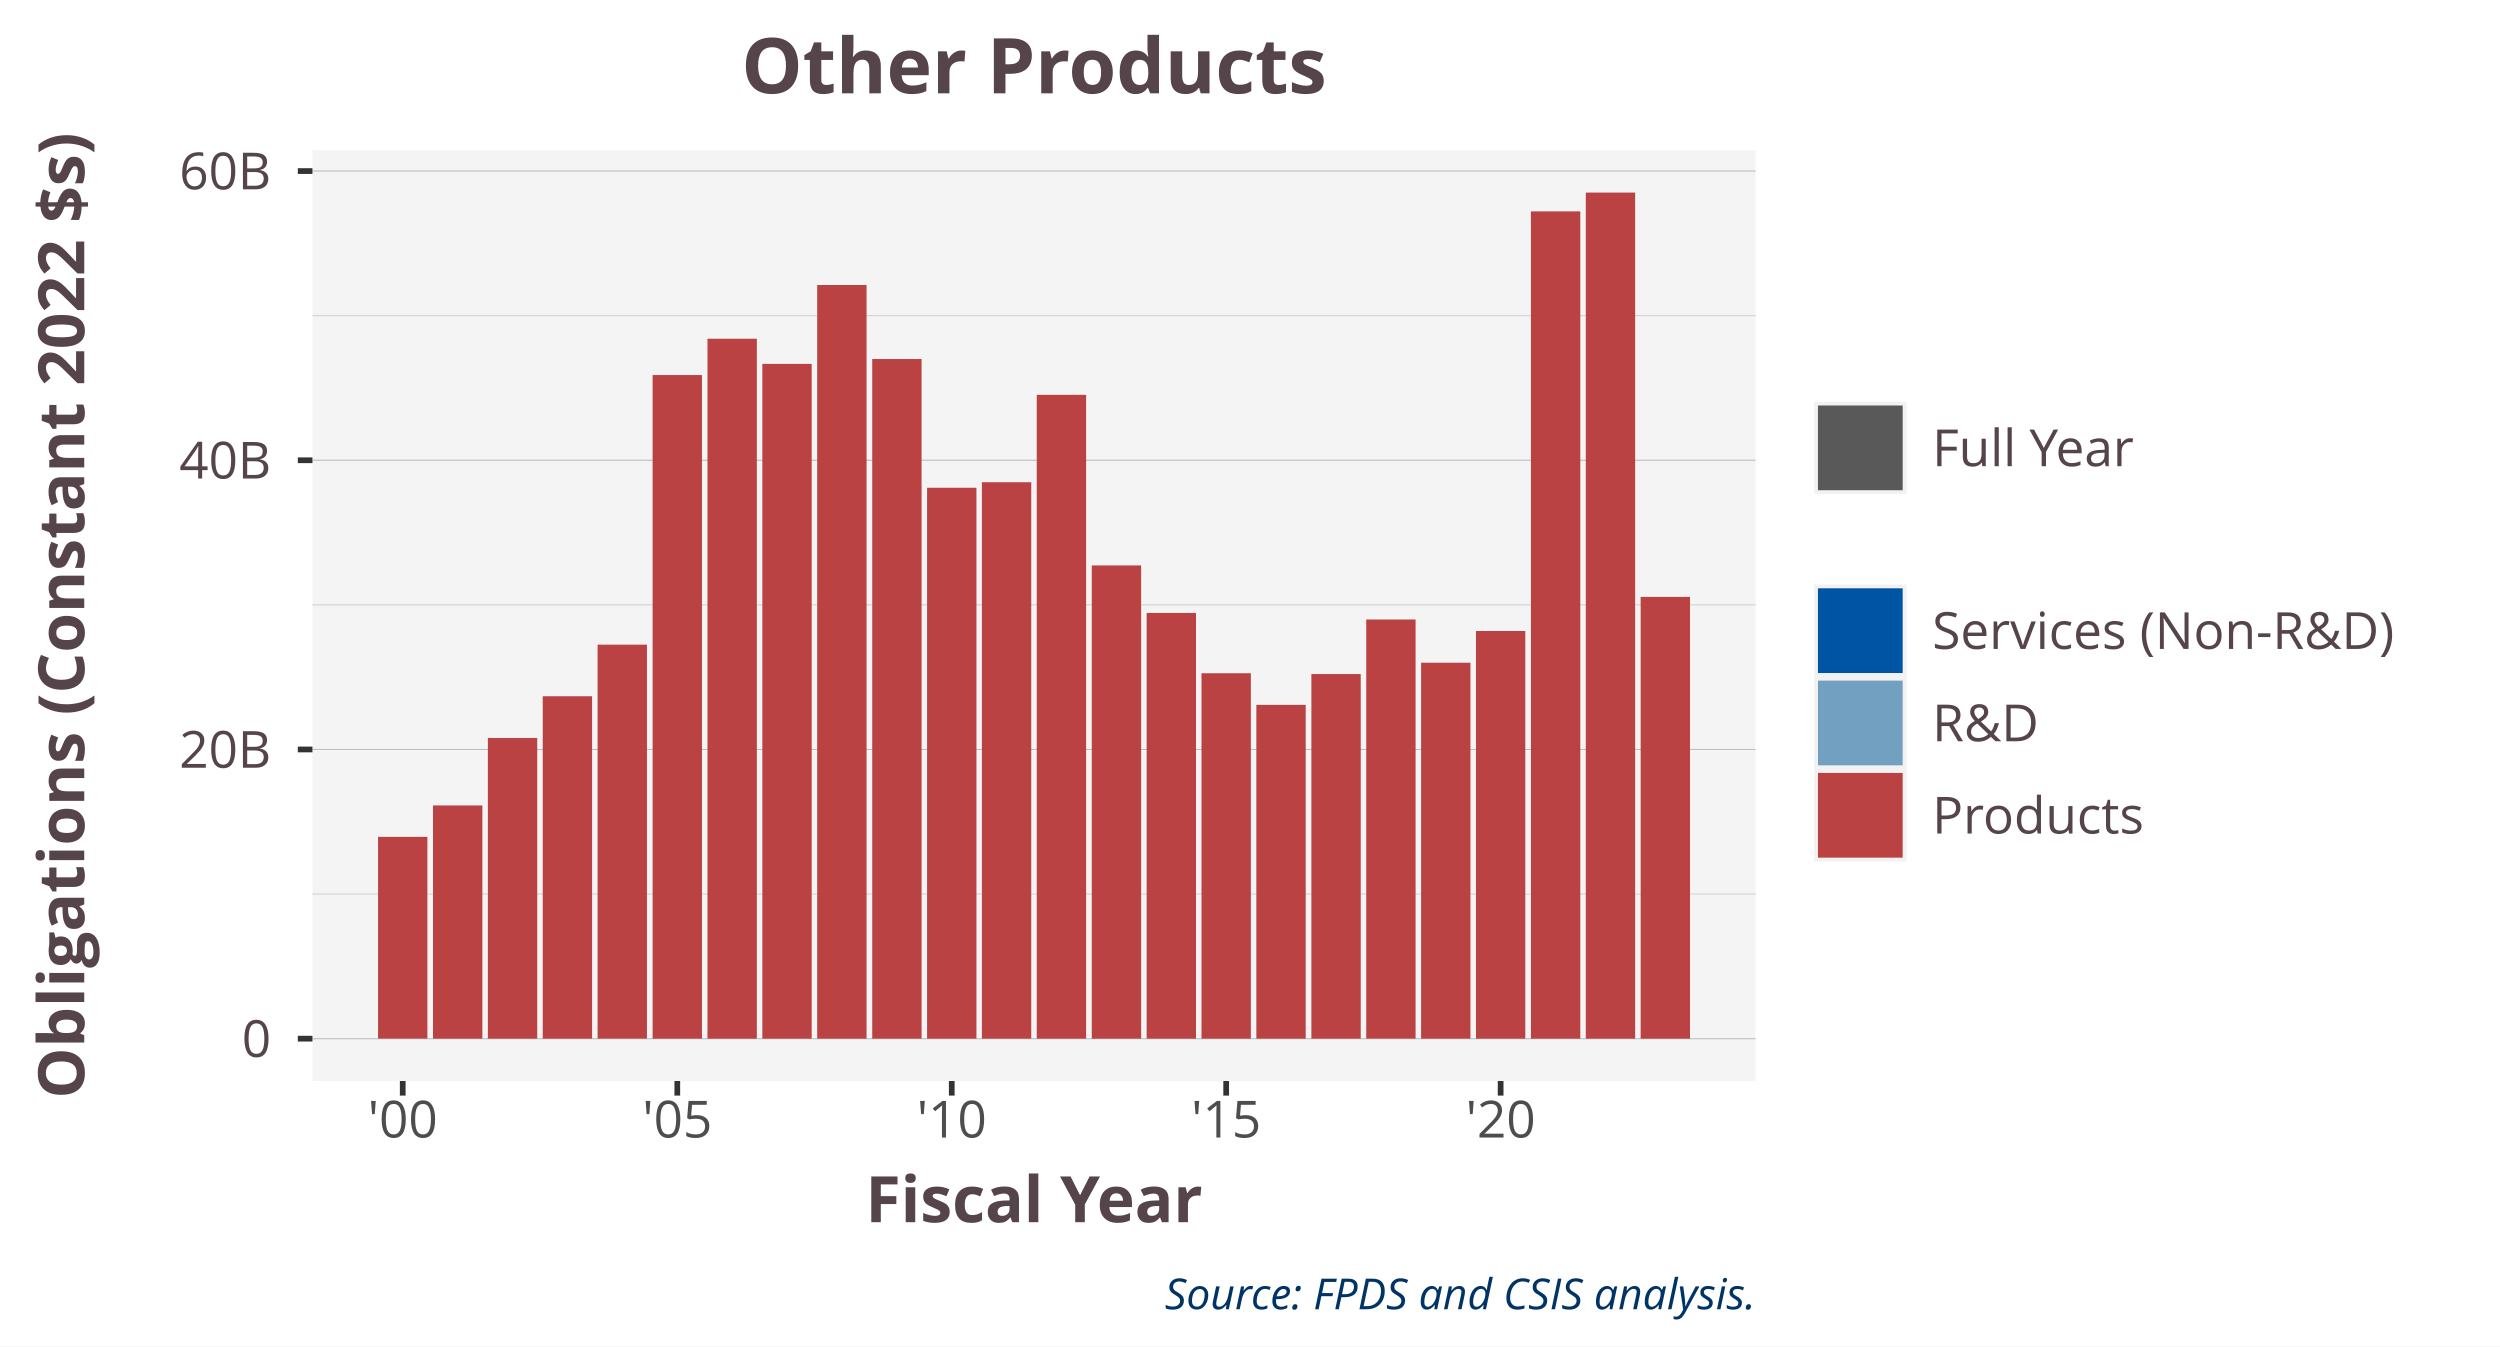
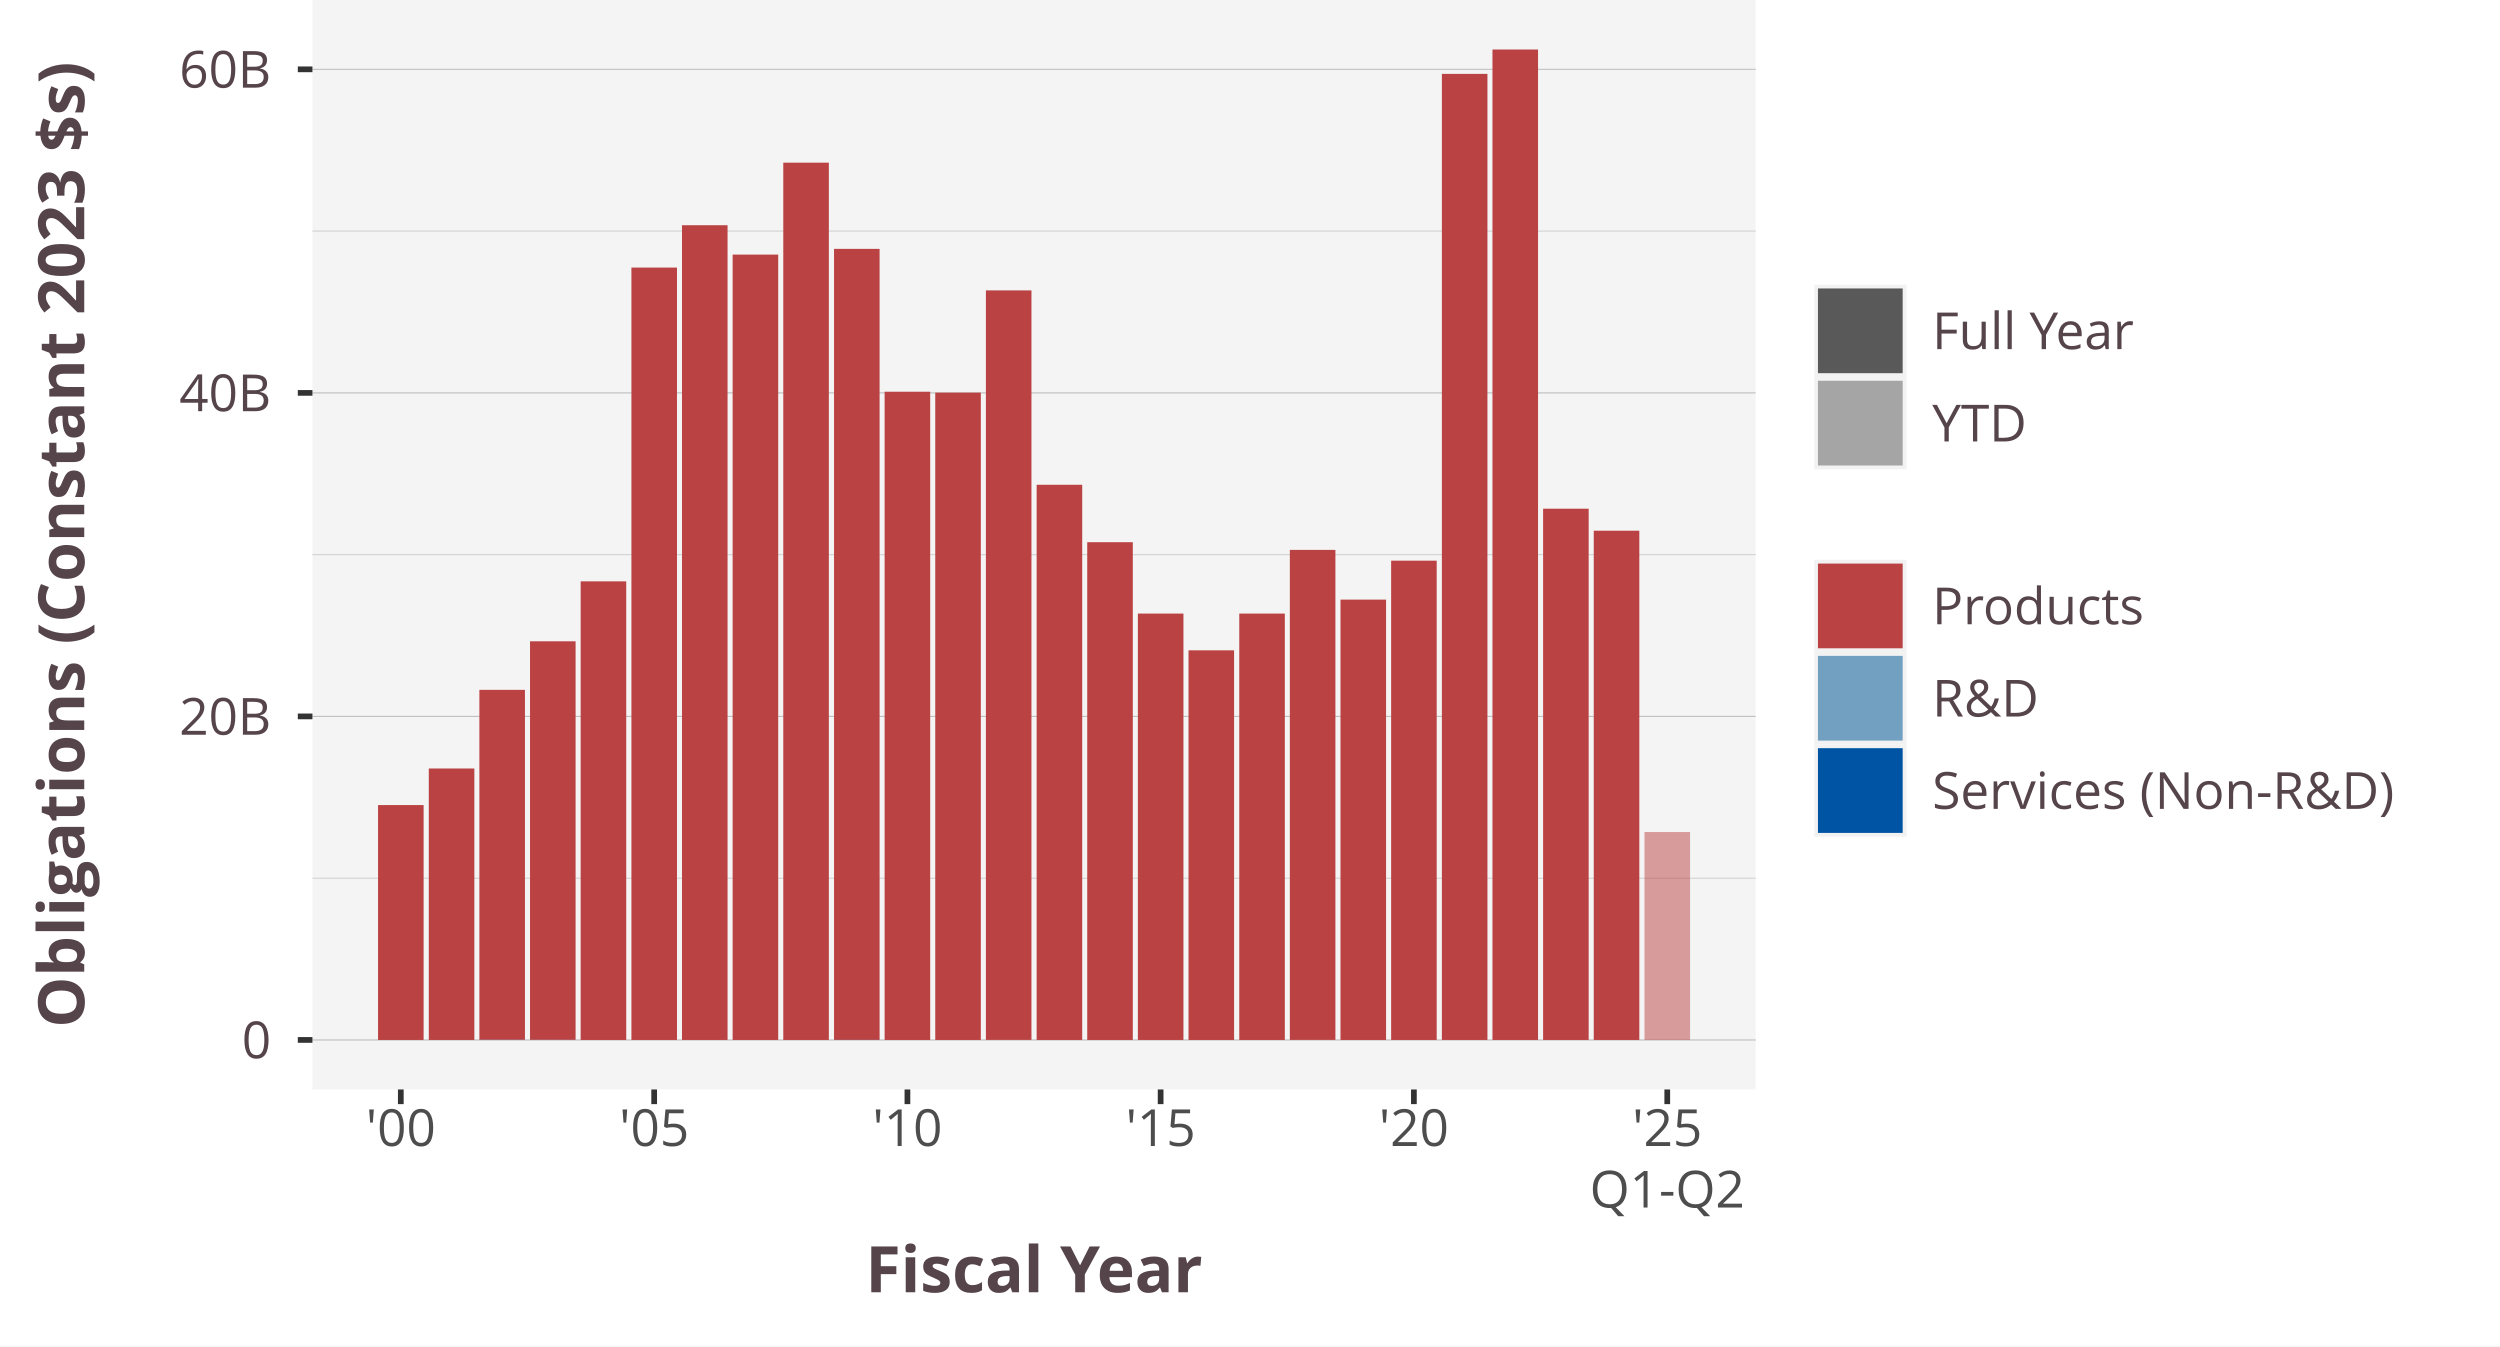
<svg xmlns="http://www.w3.org/2000/svg" class="svglite" width="468.00pt" height="252.00pt" viewBox="0 0 468.00 252.00">
  <defs>
    <style type="text/css">
    .svglite line, .svglite polyline, .svglite polygon, .svglite path, .svglite rect, .svglite circle {
      fill: none;
      stroke: #000000;
      stroke-linecap: round;
      stroke-linejoin: round;
      stroke-miterlimit: 10.00;
    }
    .svglite text {
      white-space: pre;
    }
  </style>
  </defs>
  <rect width="100%" height="100%" style="stroke: none; fill: #FFFFFF;" />
  <defs>
    <clipPath id="cpMC4wMHw0NjguMDB8MC4wMHwyNTIuMDA=">
      <rect x="0.00" y="0.00" width="468.00" height="252.00" />
    </clipPath>
  </defs>
  <g clip-path="url(#cpMC4wMHw0NjguMDB8MC4wMHwyNTIuMDA=)">
    <rect x="0.00" y="0.00" width="468.00" height="252.00" style="stroke-width: 1.07; stroke: #FFFFFF; fill: #FFFFFF;" />
  </g>
  <defs>
-     <clipPath id="cpNTguNDl8MzI4LjY2fDI4LjEzfDIwMi4zNg==">
-       <rect x="58.49" y="28.13" width="270.17" height="174.23" />
+     <clipPath id="cpNTguNDl8MzI4LjY2fDAuMDB8MjAzLjk1">
+       <rect x="58.49" y="0.00" width="270.17" height="203.95" />
    </clipPath>
  </defs>
-   <g clip-path="url(#cpNTguNDl8MzI4LjY2fDI4LjEzfDIwMi4zNg==)">
-     <rect x="58.49" y="28.13" width="270.17" height="174.23" style="stroke-width: 1.07; stroke: none; fill: #F4F4F4;" />
-     <polyline points="58.49,167.37 328.66,167.37 " style="stroke-width: 0.21; stroke: #D3D3D3; stroke-linecap: butt;" />
-     <polyline points="58.49,113.23 328.66,113.23 " style="stroke-width: 0.21; stroke: #D3D3D3; stroke-linecap: butt;" />
-     <polyline points="58.49,59.09 328.66,59.09 " style="stroke-width: 0.21; stroke: #D3D3D3; stroke-linecap: butt;" />
-     <polyline points="58.49,194.44 328.66,194.44 " style="stroke-width: 0.21; stroke: #BEBEBE; stroke-linecap: butt;" />
-     <polyline points="58.49,140.30 328.66,140.30 " style="stroke-width: 0.21; stroke: #BEBEBE; stroke-linecap: butt;" />
-     <polyline points="58.49,86.16 328.66,86.16 " style="stroke-width: 0.21; stroke: #BEBEBE; stroke-linecap: butt;" />
-     <polyline points="58.49,32.02 328.66,32.02 " style="stroke-width: 0.21; stroke: #BEBEBE; stroke-linecap: butt;" />
-     <rect x="70.77" y="156.66" width="9.24" height="37.77" style="stroke-width: 1.07; stroke: none; stroke-linecap: butt; stroke-linejoin: miter; fill: #BB4243;" />
-     <rect x="81.06" y="150.78" width="9.24" height="43.66" style="stroke-width: 1.07; stroke: none; stroke-linecap: butt; stroke-linejoin: miter; fill: #BB4243;" />
-     <rect x="91.33" y="138.16" width="9.24" height="56.28" style="stroke-width: 1.07; stroke: none; stroke-linecap: butt; stroke-linejoin: miter; fill: #BB4243;" />
-     <rect x="101.60" y="130.34" width="9.24" height="64.10" style="stroke-width: 1.07; stroke: none; stroke-linecap: butt; stroke-linejoin: miter; fill: #BB4243;" />
-     <rect x="111.87" y="120.68" width="9.24" height="73.75" style="stroke-width: 1.07; stroke: none; stroke-linecap: butt; stroke-linejoin: miter; fill: #BB4243;" />
-     <rect x="122.17" y="70.21" width="9.24" height="124.23" style="stroke-width: 1.07; stroke: none; stroke-linecap: butt; stroke-linejoin: miter; fill: #BB4243;" />
-     <rect x="132.44" y="63.41" width="9.24" height="131.03" style="stroke-width: 1.07; stroke: none; stroke-linecap: butt; stroke-linejoin: miter; fill: #BB4243;" />
-     <rect x="142.71" y="68.12" width="9.24" height="126.32" style="stroke-width: 1.07; stroke: none; stroke-linecap: butt; stroke-linejoin: miter; fill: #BB4243;" />
-     <rect x="152.98" y="53.35" width="9.24" height="141.09" style="stroke-width: 1.07; stroke: none; stroke-linecap: butt; stroke-linejoin: miter; fill: #BB4243;" />
-     <rect x="163.28" y="67.21" width="9.24" height="127.23" style="stroke-width: 1.07; stroke: none; stroke-linecap: butt; stroke-linejoin: miter; fill: #BB4243;" />
-     <rect x="173.55" y="91.31" width="9.24" height="103.13" style="stroke-width: 1.07; stroke: none; stroke-linecap: butt; stroke-linejoin: miter; fill: #BB4243;" />
-     <rect x="183.81" y="90.27" width="9.24" height="104.17" style="stroke-width: 1.07; stroke: none; stroke-linecap: butt; stroke-linejoin: miter; fill: #BB4243;" />
-     <rect x="194.08" y="73.91" width="9.24" height="120.53" style="stroke-width: 1.07; stroke: none; stroke-linecap: butt; stroke-linejoin: miter; fill: #BB4243;" />
-     <rect x="204.38" y="105.85" width="9.24" height="88.59" style="stroke-width: 1.07; stroke: none; stroke-linecap: butt; stroke-linejoin: miter; fill: #BB4243;" />
-     <rect x="214.65" y="114.74" width="9.24" height="79.70" style="stroke-width: 1.07; stroke: none; stroke-linecap: butt; stroke-linejoin: miter; fill: #BB4243;" />
-     <rect x="224.92" y="126.03" width="9.24" height="68.41" style="stroke-width: 1.07; stroke: none; stroke-linecap: butt; stroke-linejoin: miter; fill: #BB4243;" />
-     <rect x="235.19" y="131.95" width="9.24" height="62.49" style="stroke-width: 1.07; stroke: none; stroke-linecap: butt; stroke-linejoin: miter; fill: #BB4243;" />
-     <rect x="245.49" y="126.18" width="9.24" height="68.26" style="stroke-width: 1.07; stroke: none; stroke-linecap: butt; stroke-linejoin: miter; fill: #BB4243;" />
-     <rect x="255.76" y="115.97" width="9.24" height="78.46" style="stroke-width: 1.07; stroke: none; stroke-linecap: butt; stroke-linejoin: miter; fill: #BB4243;" />
-     <rect x="266.03" y="124.06" width="9.24" height="70.38" style="stroke-width: 1.07; stroke: none; stroke-linecap: butt; stroke-linejoin: miter; fill: #BB4243;" />
-     <rect x="276.30" y="118.12" width="9.24" height="76.32" style="stroke-width: 1.07; stroke: none; stroke-linecap: butt; stroke-linejoin: miter; fill: #BB4243;" />
-     <rect x="286.59" y="39.57" width="9.24" height="154.87" style="stroke-width: 1.07; stroke: none; stroke-linecap: butt; stroke-linejoin: miter; fill: #BB4243;" />
-     <rect x="296.86" y="36.05" width="9.24" height="158.39" style="stroke-width: 1.07; stroke: none; stroke-linecap: butt; stroke-linejoin: miter; fill: #BB4243;" />
-     <rect x="307.13" y="111.74" width="9.24" height="82.70" style="stroke-width: 1.07; stroke: none; stroke-linecap: butt; stroke-linejoin: miter; fill: #BB4243;" />
-     <rect x="70.77" y="156.66" width="9.24" height="0.001" style="stroke-width: 1.07; stroke: none; stroke-linecap: butt; stroke-linejoin: miter; fill: #72A0C1;" />
-     <rect x="81.06" y="150.78" width="9.24" height="0.001" style="stroke-width: 1.07; stroke: none; stroke-linecap: butt; stroke-linejoin: miter; fill: #72A0C1;" />
-     <rect x="91.33" y="138.15" width="9.24" height="0.009" style="stroke-width: 1.07; stroke: none; stroke-linecap: butt; stroke-linejoin: miter; fill: #72A0C1;" />
-     <rect x="101.60" y="130.33" width="9.24" height="0.009" style="stroke-width: 1.07; stroke: none; stroke-linecap: butt; stroke-linejoin: miter; fill: #72A0C1;" />
-     <rect x="70.77" y="156.66" width="9.24" height="0" style="stroke-width: 1.07; stroke: none; stroke-linecap: butt; stroke-linejoin: miter; fill: #0054A4;" />
-     <rect x="91.33" y="138.14" width="9.24" height="0.011" style="stroke-width: 1.07; stroke: none; stroke-linecap: butt; stroke-linejoin: miter; fill: #0054A4;" />
-     <rect x="101.60" y="130.32" width="9.24" height="0.007" style="stroke-width: 1.07; stroke: none; stroke-linecap: butt; stroke-linejoin: miter; fill: #0054A4;" />
-     <rect x="163.28" y="67.20" width="9.24" height="0.011" style="stroke-width: 1.07; stroke: none; stroke-linecap: butt; stroke-linejoin: miter; fill: #0054A4;" />
+   <g clip-path="url(#cpNTguNDl8MzI4LjY2fDAuMDB8MjAzLjk1)">
+     <rect x="58.49" y="-0" width="270.17" height="203.95" style="stroke-width: 1.07; stroke: none; fill: #F4F4F4;" />
+     <polyline points="58.49,164.40 328.66,164.40 " style="stroke-width: 0.21; stroke: #D3D3D3; stroke-linecap: butt;" />
+     <polyline points="58.49,103.83 328.66,103.83 " style="stroke-width: 0.21; stroke: #D3D3D3; stroke-linecap: butt;" />
+     <polyline points="58.49,43.26 328.66,43.26 " style="stroke-width: 0.21; stroke: #D3D3D3; stroke-linecap: butt;" />
+     <polyline points="58.49,194.68 328.66,194.68 " style="stroke-width: 0.21; stroke: #BEBEBE; stroke-linecap: butt;" />
+     <polyline points="58.49,134.11 328.66,134.11 " style="stroke-width: 0.21; stroke: #BEBEBE; stroke-linecap: butt;" />
+     <polyline points="58.49,73.55 328.66,73.55 " style="stroke-width: 0.21; stroke: #BEBEBE; stroke-linecap: butt;" />
+     <polyline points="58.49,12.98 328.66,12.98 " style="stroke-width: 0.21; stroke: #BEBEBE; stroke-linecap: butt;" />
+     <rect x="70.77" y="150.71" width="8.53" height="43.97" style="stroke-width: 1.07; stroke: none; stroke-linecap: butt; stroke-linejoin: miter; fill: #BB4243;" />
+     <rect x="80.27" y="143.86" width="8.53" height="50.82" style="stroke-width: 1.07; stroke: none; stroke-linecap: butt; stroke-linejoin: miter; fill: #BB4243;" />
+     <rect x="89.74" y="129.14" width="8.53" height="65.51" style="stroke-width: 1.07; stroke: none; stroke-linecap: butt; stroke-linejoin: miter; fill: #BB4243;" />
+     <rect x="99.22" y="120.05" width="8.53" height="74.61" style="stroke-width: 1.07; stroke: none; stroke-linecap: butt; stroke-linejoin: miter; fill: #BB4243;" />
+     <rect x="108.70" y="108.83" width="8.53" height="85.85" style="stroke-width: 1.07; stroke: none; stroke-linecap: butt; stroke-linejoin: miter; fill: #BB4243;" />
+     <rect x="118.20" y="50.09" width="8.53" height="144.59" style="stroke-width: 1.07; stroke: none; stroke-linecap: butt; stroke-linejoin: miter; fill: #BB4243;" />
+     <rect x="127.67" y="42.16" width="8.53" height="152.52" style="stroke-width: 1.07; stroke: none; stroke-linecap: butt; stroke-linejoin: miter; fill: #BB4243;" />
+     <rect x="137.15" y="47.66" width="8.53" height="147.02" style="stroke-width: 1.07; stroke: none; stroke-linecap: butt; stroke-linejoin: miter; fill: #BB4243;" />
+     <rect x="146.63" y="30.45" width="8.53" height="164.23" style="stroke-width: 1.07; stroke: none; stroke-linecap: butt; stroke-linejoin: miter; fill: #BB4243;" />
+     <rect x="156.13" y="46.59" width="8.53" height="148.08" style="stroke-width: 1.07; stroke: none; stroke-linecap: butt; stroke-linejoin: miter; fill: #BB4243;" />
+     <rect x="165.60" y="73.33" width="8.53" height="121.35" style="stroke-width: 1.07; stroke: none; stroke-linecap: butt; stroke-linejoin: miter; fill: #BB4243;" />
+     <rect x="175.08" y="73.50" width="8.53" height="121.18" style="stroke-width: 1.07; stroke: none; stroke-linecap: butt; stroke-linejoin: miter; fill: #BB4243;" />
+     <rect x="184.56" y="54.36" width="8.53" height="140.31" style="stroke-width: 1.07; stroke: none; stroke-linecap: butt; stroke-linejoin: miter; fill: #BB4243;" />
+     <rect x="194.06" y="90.75" width="8.53" height="103.93" style="stroke-width: 1.07; stroke: none; stroke-linecap: butt; stroke-linejoin: miter; fill: #BB4243;" />
+     <rect x="203.53" y="101.50" width="8.53" height="93.18" style="stroke-width: 1.07; stroke: none; stroke-linecap: butt; stroke-linejoin: miter; fill: #BB4243;" />
+     <rect x="213.01" y="114.86" width="8.53" height="79.82" style="stroke-width: 1.07; stroke: none; stroke-linecap: butt; stroke-linejoin: miter; fill: #BB4243;" />
+     <rect x="222.49" y="121.74" width="8.53" height="72.94" style="stroke-width: 1.07; stroke: none; stroke-linecap: butt; stroke-linejoin: miter; fill: #BB4243;" />
+     <rect x="231.99" y="114.86" width="8.53" height="79.82" style="stroke-width: 1.07; stroke: none; stroke-linecap: butt; stroke-linejoin: miter; fill: #BB4243;" />
+     <rect x="241.46" y="102.94" width="8.53" height="91.73" style="stroke-width: 1.07; stroke: none; stroke-linecap: butt; stroke-linejoin: miter; fill: #BB4243;" />
+     <rect x="250.94" y="112.25" width="8.53" height="82.43" style="stroke-width: 1.07; stroke: none; stroke-linecap: butt; stroke-linejoin: miter; fill: #BB4243;" />
+     <rect x="260.42" y="104.96" width="8.53" height="89.72" style="stroke-width: 1.07; stroke: none; stroke-linecap: butt; stroke-linejoin: miter; fill: #BB4243;" />
+     <rect x="269.92" y="13.83" width="8.53" height="180.85" style="stroke-width: 1.07; stroke: none; stroke-linecap: butt; stroke-linejoin: miter; fill: #BB4243;" />
+     <rect x="279.39" y="9.27" width="8.53" height="185.41" style="stroke-width: 1.07; stroke: none; stroke-linecap: butt; stroke-linejoin: miter; fill: #BB4243;" />
+     <rect x="288.87" y="95.23" width="8.53" height="99.45" style="stroke-width: 1.07; stroke: none; stroke-linecap: butt; stroke-linejoin: miter; fill: #BB4243;" />
+     <rect x="298.35" y="99.35" width="8.53" height="95.33" style="stroke-width: 1.07; stroke: none; stroke-linecap: butt; stroke-linejoin: miter; fill: #BB4243;" />
+     <rect x="307.85" y="155.76" width="8.53" height="38.92" style="stroke-width: 1.07; stroke: none; stroke-linecap: butt; stroke-linejoin: miter; fill: #BB4243; fill-opacity: 0.50;" />
+     <rect x="70.77" y="194.68" width="8.53" height="0.001" style="stroke-width: 1.07; stroke: none; stroke-linecap: butt; stroke-linejoin: miter; fill: #72A0C1;" />
+     <rect x="80.27" y="194.68" width="8.53" height="0.001" style="stroke-width: 1.07; stroke: none; stroke-linecap: butt; stroke-linejoin: miter; fill: #72A0C1;" />
+     <rect x="89.74" y="194.66" width="8.53" height="0.011" style="stroke-width: 1.07; stroke: none; stroke-linecap: butt; stroke-linejoin: miter; fill: #72A0C1;" />
+     <rect x="99.22" y="194.66" width="8.53" height="0.010" style="stroke-width: 1.07; stroke: none; stroke-linecap: butt; stroke-linejoin: miter; fill: #72A0C1;" />
+     <rect x="70.77" y="194.68" width="8.53" height="0" style="stroke-width: 1.07; stroke: none; stroke-linecap: butt; stroke-linejoin: miter; fill: #0054A4;" />
+     <rect x="89.74" y="194.67" width="8.53" height="0.012" style="stroke-width: 1.07; stroke: none; stroke-linecap: butt; stroke-linejoin: miter; fill: #0054A4;" />
+     <rect x="99.22" y="194.67" width="8.53" height="0.008" style="stroke-width: 1.07; stroke: none; stroke-linecap: butt; stroke-linejoin: miter; fill: #0054A4;" />
+     <rect x="156.13" y="194.67" width="8.53" height="0.012" style="stroke-width: 1.07; stroke: none; stroke-linecap: butt; stroke-linejoin: miter; fill: #0054A4;" />
  </g>
  <g clip-path="url(#cpMC4wMHw0NjguMDB8MC4wMHwyNTIuMDA=)">
-     <text x="50.76" y="197.86" text-anchor="end" style="font-size: 9.60px;fill: #554449; font-family: &quot;Open Sans&quot;;" textLength="5.49px" lengthAdjust="spacingAndGlyphs">0</text>
-     <text x="50.76" y="143.72" text-anchor="end" style="font-size: 9.60px;fill: #554449; font-family: &quot;Open Sans&quot;;" textLength="17.16px" lengthAdjust="spacingAndGlyphs">20B</text>
-     <text x="50.76" y="89.58" text-anchor="end" style="font-size: 9.60px;fill: #554449; font-family: &quot;Open Sans&quot;;" textLength="17.16px" lengthAdjust="spacingAndGlyphs">40B</text>
-     <text x="50.76" y="35.44" text-anchor="end" style="font-size: 9.60px;fill: #554449; font-family: &quot;Open Sans&quot;;" textLength="17.16px" lengthAdjust="spacingAndGlyphs">60B</text>
-     <polyline points="55.75,194.44 58.49,194.44 " style="stroke-width: 1.07; stroke: #333333; stroke-linecap: butt;" />
-     <polyline points="55.75,140.30 58.49,140.30 " style="stroke-width: 1.07; stroke: #333333; stroke-linecap: butt;" />
-     <polyline points="55.75,86.16 58.49,86.16 " style="stroke-width: 1.07; stroke: #333333; stroke-linecap: butt;" />
-     <polyline points="55.75,32.02 58.49,32.02 " style="stroke-width: 1.07; stroke: #333333; stroke-linecap: butt;" />
-     <polyline points="75.39,205.10 75.39,202.36 " style="stroke-width: 1.07; stroke: #333333; stroke-linecap: butt;" />
-     <polyline points="126.79,205.10 126.79,202.36 " style="stroke-width: 1.07; stroke: #333333; stroke-linecap: butt;" />
-     <polyline points="178.17,205.10 178.17,202.36 " style="stroke-width: 1.07; stroke: #333333; stroke-linecap: butt;" />
-     <polyline points="229.54,205.10 229.54,202.36 " style="stroke-width: 1.07; stroke: #333333; stroke-linecap: butt;" />
-     <polyline points="280.92,205.10 280.92,202.36 " style="stroke-width: 1.07; stroke: #333333; stroke-linecap: butt;" />
-     <text x="75.39" y="212.94" text-anchor="middle" style="font-size: 9.60px;fill: #4D4D4D; font-family: &quot;Open Sans&quot;;" textLength="13.08px" lengthAdjust="spacingAndGlyphs">'00</text>
-     <text x="126.79" y="212.94" text-anchor="middle" style="font-size: 9.60px;fill: #4D4D4D; font-family: &quot;Open Sans&quot;;" textLength="13.08px" lengthAdjust="spacingAndGlyphs">'05</text>
-     <text x="178.17" y="212.94" text-anchor="middle" style="font-size: 9.60px;fill: #4D4D4D; font-family: &quot;Open Sans&quot;;" textLength="13.08px" lengthAdjust="spacingAndGlyphs">'10</text>
-     <text x="229.54" y="212.94" text-anchor="middle" style="font-size: 9.60px;fill: #4D4D4D; font-family: &quot;Open Sans&quot;;" textLength="13.08px" lengthAdjust="spacingAndGlyphs">'15</text>
-     <text x="280.92" y="212.94" text-anchor="middle" style="font-size: 9.60px;fill: #4D4D4D; font-family: &quot;Open Sans&quot;;" textLength="13.08px" lengthAdjust="spacingAndGlyphs">'20</text>
-     <text x="193.57" y="228.80" text-anchor="middle" style="font-size: 12.00px; font-weight: bold;fill: #554449; font-family: &quot;Open Sans&quot;;" textLength="63.71px" lengthAdjust="spacingAndGlyphs">Fiscal Year</text>
-     <text transform="translate(15.77,115.24) rotate(-90)" text-anchor="middle" style="font-size: 12.00px; font-weight: bold;fill: #554449; font-family: &quot;Open Sans&quot;;" textLength="180.95px" lengthAdjust="spacingAndGlyphs">Obligations (Constant 2022 $s)</text>
-     <rect x="339.62" y="69.23" width="62.25" height="23.26" style="stroke-width: 1.07; stroke: none; fill: #FFFFFF;" />
-     <rect x="339.62" y="75.20" width="17.28" height="17.28" style="stroke-width: 1.07; stroke: none; fill: #F2F2F2;" />
-     <rect x="340.32" y="75.91" width="15.86" height="15.86" style="stroke-width: 1.07; stroke: none; stroke-linecap: butt; stroke-linejoin: miter; fill: #595959;" />
-     <text x="361.72" y="87.27" style="font-size: 9.60px;fill: #554449; font-family: &quot;Open Sans&quot;;" textLength="38.15px" lengthAdjust="spacingAndGlyphs">Full Year</text>
-     <rect x="339.62" y="103.44" width="110.38" height="57.82" style="stroke-width: 1.07; stroke: none; fill: #FFFFFF;" />
-     <rect x="339.62" y="109.42" width="17.28" height="17.28" style="stroke-width: 1.07; stroke: none; fill: #F2F2F2;" />
-     <rect x="340.32" y="110.13" width="15.86" height="15.86" style="stroke-width: 1.07; stroke: none; stroke-linecap: butt; stroke-linejoin: miter; fill: #0054A4;" />
-     <rect x="339.62" y="126.70" width="17.28" height="17.28" style="stroke-width: 1.07; stroke: none; fill: #F2F2F2;" />
-     <rect x="340.32" y="127.41" width="15.86" height="15.86" style="stroke-width: 1.07; stroke: none; stroke-linecap: butt; stroke-linejoin: miter; fill: #72A0C1;" />
-     <rect x="339.62" y="143.98" width="17.28" height="17.28" style="stroke-width: 1.07; stroke: none; fill: #F2F2F2;" />
-     <rect x="340.32" y="144.69" width="15.86" height="15.86" style="stroke-width: 1.07; stroke: none; stroke-linecap: butt; stroke-linejoin: miter; fill: #BB4243;" />
-     <text x="361.72" y="121.48" style="font-size: 9.60px;fill: #554449; font-family: &quot;Open Sans&quot;;" textLength="86.28px" lengthAdjust="spacingAndGlyphs">Services (Non-R&amp;D)</text>
-     <text x="361.72" y="138.76" style="font-size: 9.60px;fill: #554449; font-family: &quot;Open Sans&quot;;" textLength="19.86px" lengthAdjust="spacingAndGlyphs">R&amp;D</text>
-     <text x="361.72" y="156.04" style="font-size: 9.60px;fill: #554449; font-family: &quot;Open Sans&quot;;" textLength="39.79px" lengthAdjust="spacingAndGlyphs">Products</text>
-     <text x="193.57" y="17.47" text-anchor="middle" style="font-size: 14.40px; font-weight: bold;fill: #554449; font-family: &quot;Open Sans&quot;;" textLength="109.81px" lengthAdjust="spacingAndGlyphs">Other Products</text>
-     <text x="328.66" y="245.09" text-anchor="end" style="font-size: 8.00px; font-style: italic;fill: #003366; font-family: &quot;Open Sans&quot;;" textLength="110.92px" lengthAdjust="spacingAndGlyphs">Source: FPDS and CSIS analysis.</text>
+     <text x="50.76" y="198.10" text-anchor="end" style="font-size: 9.60px;fill: #554449; font-family: &quot;Open Sans&quot;;" textLength="5.49px" lengthAdjust="spacingAndGlyphs">0</text>
+     <text x="50.76" y="137.54" text-anchor="end" style="font-size: 9.60px;fill: #554449; font-family: &quot;Open Sans&quot;;" textLength="17.16px" lengthAdjust="spacingAndGlyphs">20B</text>
+     <text x="50.76" y="76.97" text-anchor="end" style="font-size: 9.60px;fill: #554449; font-family: &quot;Open Sans&quot;;" textLength="17.16px" lengthAdjust="spacingAndGlyphs">40B</text>
+     <text x="50.76" y="16.41" text-anchor="end" style="font-size: 9.60px;fill: #554449; font-family: &quot;Open Sans&quot;;" textLength="17.16px" lengthAdjust="spacingAndGlyphs">60B</text>
+     <polyline points="55.75,194.68 58.49,194.68 " style="stroke-width: 1.07; stroke: #333333; stroke-linecap: butt;" />
+     <polyline points="55.75,134.11 58.49,134.11 " style="stroke-width: 1.07; stroke: #333333; stroke-linecap: butt;" />
+     <polyline points="55.75,73.55 58.49,73.55 " style="stroke-width: 1.07; stroke: #333333; stroke-linecap: butt;" />
+     <polyline points="55.75,12.98 58.49,12.98 " style="stroke-width: 1.07; stroke: #333333; stroke-linecap: butt;" />
+     <polyline points="75.03,206.69 75.03,203.95 " style="stroke-width: 1.07; stroke: #333333; stroke-linecap: butt;" />
+     <polyline points="122.46,206.69 122.46,203.95 " style="stroke-width: 1.07; stroke: #333333; stroke-linecap: butt;" />
+     <polyline points="169.87,206.69 169.87,203.95 " style="stroke-width: 1.07; stroke: #333333; stroke-linecap: butt;" />
+     <polyline points="217.27,206.69 217.27,203.95 " style="stroke-width: 1.07; stroke: #333333; stroke-linecap: butt;" />
+     <polyline points="264.68,206.69 264.68,203.95 " style="stroke-width: 1.07; stroke: #333333; stroke-linecap: butt;" />
+     <polyline points="312.11,206.69 312.11,203.95 " style="stroke-width: 1.07; stroke: #333333; stroke-linecap: butt;" />
+     <text x="75.03" y="214.53" text-anchor="middle" style="font-size: 9.60px;fill: #4D4D4D; font-family: &quot;Open Sans&quot;;" textLength="13.08px" lengthAdjust="spacingAndGlyphs">'00</text>
+     <text x="122.46" y="214.53" text-anchor="middle" style="font-size: 9.60px;fill: #4D4D4D; font-family: &quot;Open Sans&quot;;" textLength="13.08px" lengthAdjust="spacingAndGlyphs">'05</text>
+     <text x="169.87" y="214.53" text-anchor="middle" style="font-size: 9.60px;fill: #4D4D4D; font-family: &quot;Open Sans&quot;;" textLength="13.08px" lengthAdjust="spacingAndGlyphs">'10</text>
+     <text x="217.27" y="214.53" text-anchor="middle" style="font-size: 9.60px;fill: #4D4D4D; font-family: &quot;Open Sans&quot;;" textLength="13.08px" lengthAdjust="spacingAndGlyphs">'15</text>
+     <text x="264.68" y="214.53" text-anchor="middle" style="font-size: 9.60px;fill: #4D4D4D; font-family: &quot;Open Sans&quot;;" textLength="13.08px" lengthAdjust="spacingAndGlyphs">'20</text>
+     <text x="312.11" y="214.53" text-anchor="middle" style="font-size: 9.60px;fill: #4D4D4D; font-family: &quot;Open Sans&quot;;" textLength="13.08px" lengthAdjust="spacingAndGlyphs">'25</text>
+     <text x="312.11" y="226.05" text-anchor="middle" style="font-size: 9.60px;fill: #4D4D4D; font-family: &quot;Open Sans&quot;;" textLength="28.98px" lengthAdjust="spacingAndGlyphs">Q1-Q2</text>
+     <text x="193.57" y="241.91" text-anchor="middle" style="font-size: 12.00px; font-weight: bold;fill: #554449; font-family: &quot;Open Sans&quot;;" textLength="63.71px" lengthAdjust="spacingAndGlyphs">Fiscal Year</text>
+     <text transform="translate(15.77,101.97) rotate(-90)" text-anchor="middle" style="font-size: 12.00px; font-weight: bold;fill: #554449; font-family: &quot;Open Sans&quot;;" textLength="180.95px" lengthAdjust="spacingAndGlyphs">Obligations (Constant 2023 $s)</text>
+     <rect x="339.62" y="47.32" width="62.25" height="40.54" style="stroke-width: 1.07; stroke: none; fill: #FFFFFF;" />
+     <rect x="339.62" y="53.30" width="17.28" height="17.28" style="stroke-width: 1.07; stroke: none; fill: #F2F2F2;" />
+     <rect x="340.32" y="54.00" width="15.86" height="15.86" style="stroke-width: 1.07; stroke: none; stroke-linecap: butt; stroke-linejoin: miter; fill: #595959;" />
+     <rect x="339.62" y="70.58" width="17.28" height="17.28" style="stroke-width: 1.07; stroke: none; fill: #F2F2F2;" />
+     <rect x="340.32" y="71.28" width="15.86" height="15.86" style="stroke-width: 1.07; stroke: none; stroke-linecap: butt; stroke-linejoin: miter; fill: #595959; fill-opacity: 0.50;" />
+     <text x="361.72" y="65.36" style="font-size: 9.60px;fill: #554449; font-family: &quot;Open Sans&quot;;" textLength="38.15px" lengthAdjust="spacingAndGlyphs">Full Year</text>
+     <text x="361.72" y="82.64" style="font-size: 9.60px;fill: #554449; font-family: &quot;Open Sans&quot;;" textLength="17.60px" lengthAdjust="spacingAndGlyphs">YTD</text>
+     <rect x="339.62" y="98.81" width="110.38" height="57.82" style="stroke-width: 1.07; stroke: none; fill: #FFFFFF;" />
+     <rect x="339.62" y="104.79" width="17.28" height="17.28" style="stroke-width: 1.07; stroke: none; fill: #F2F2F2;" />
+     <rect x="340.32" y="105.50" width="15.86" height="15.86" style="stroke-width: 1.07; stroke: none; stroke-linecap: butt; stroke-linejoin: miter; fill: #BB4243;" />
+     <rect x="339.62" y="122.07" width="17.28" height="17.28" style="stroke-width: 1.07; stroke: none; fill: #F2F2F2;" />
+     <rect x="340.32" y="122.78" width="15.86" height="15.86" style="stroke-width: 1.07; stroke: none; stroke-linecap: butt; stroke-linejoin: miter; fill: #72A0C1;" />
+     <rect x="339.62" y="139.35" width="17.28" height="17.28" style="stroke-width: 1.07; stroke: none; fill: #F2F2F2;" />
+     <rect x="340.32" y="140.06" width="15.86" height="15.86" style="stroke-width: 1.07; stroke: none; stroke-linecap: butt; stroke-linejoin: miter; fill: #0054A4;" />
+     <text x="361.72" y="116.86" style="font-size: 9.60px;fill: #554449; font-family: &quot;Open Sans&quot;;" textLength="39.79px" lengthAdjust="spacingAndGlyphs">Products</text>
+     <text x="361.72" y="134.14" style="font-size: 9.60px;fill: #554449; font-family: &quot;Open Sans&quot;;" textLength="19.86px" lengthAdjust="spacingAndGlyphs">R&amp;D</text>
+     <text x="361.72" y="151.42" style="font-size: 9.60px;fill: #554449; font-family: &quot;Open Sans&quot;;" textLength="86.28px" lengthAdjust="spacingAndGlyphs">Services (Non-R&amp;D)</text>
  </g>
</svg>
